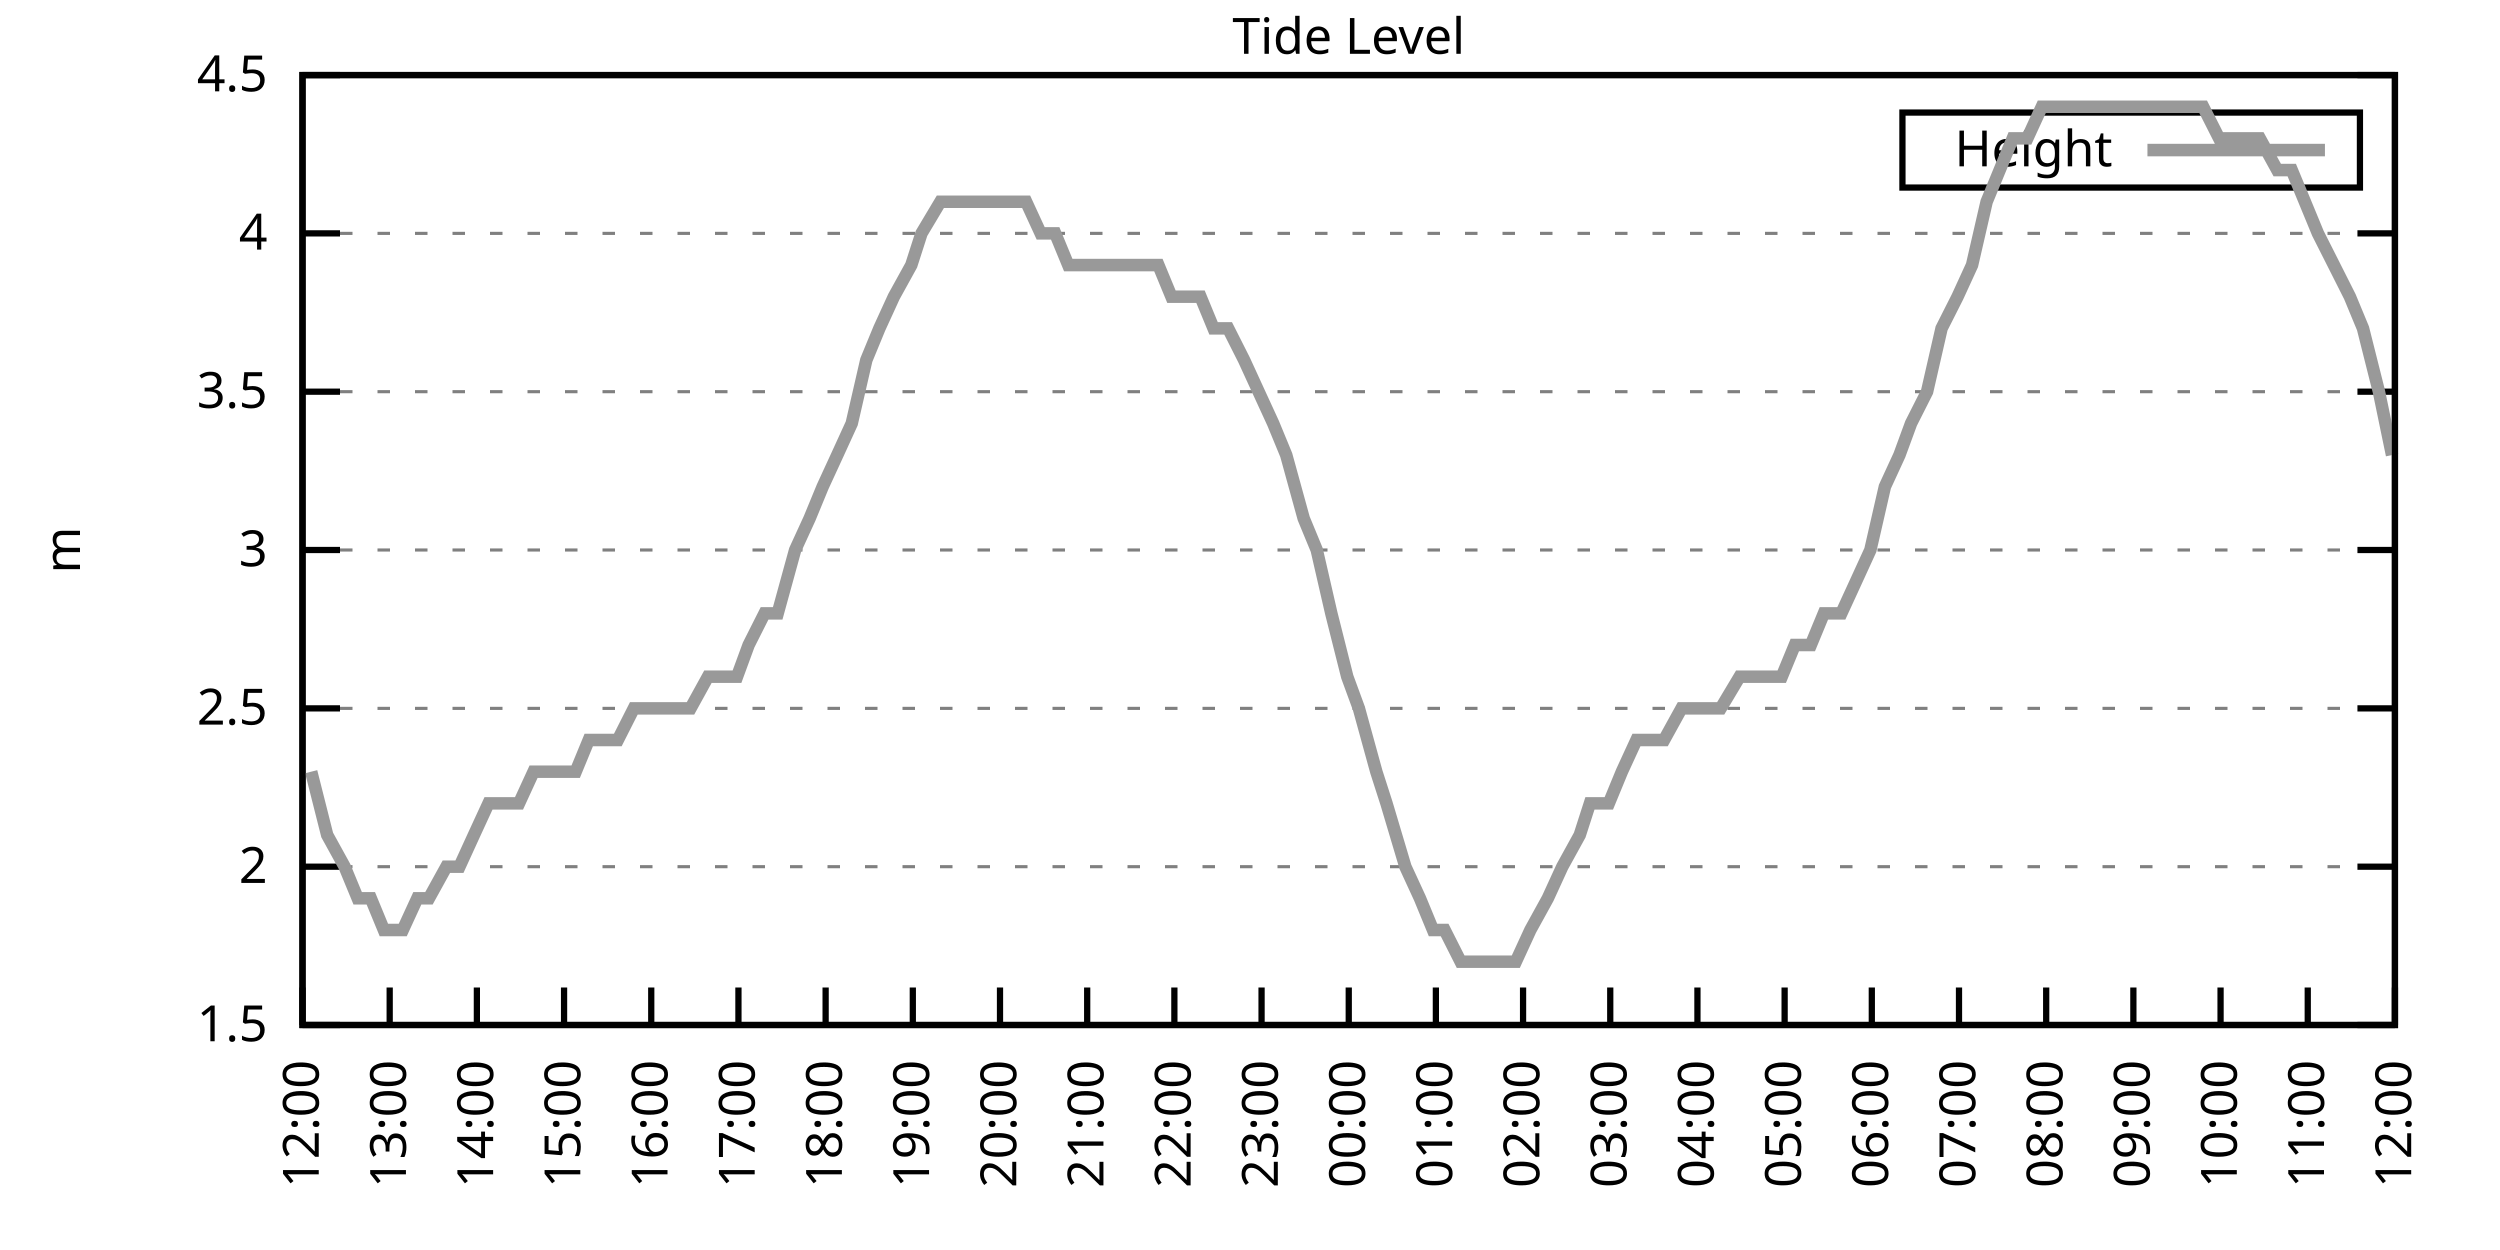
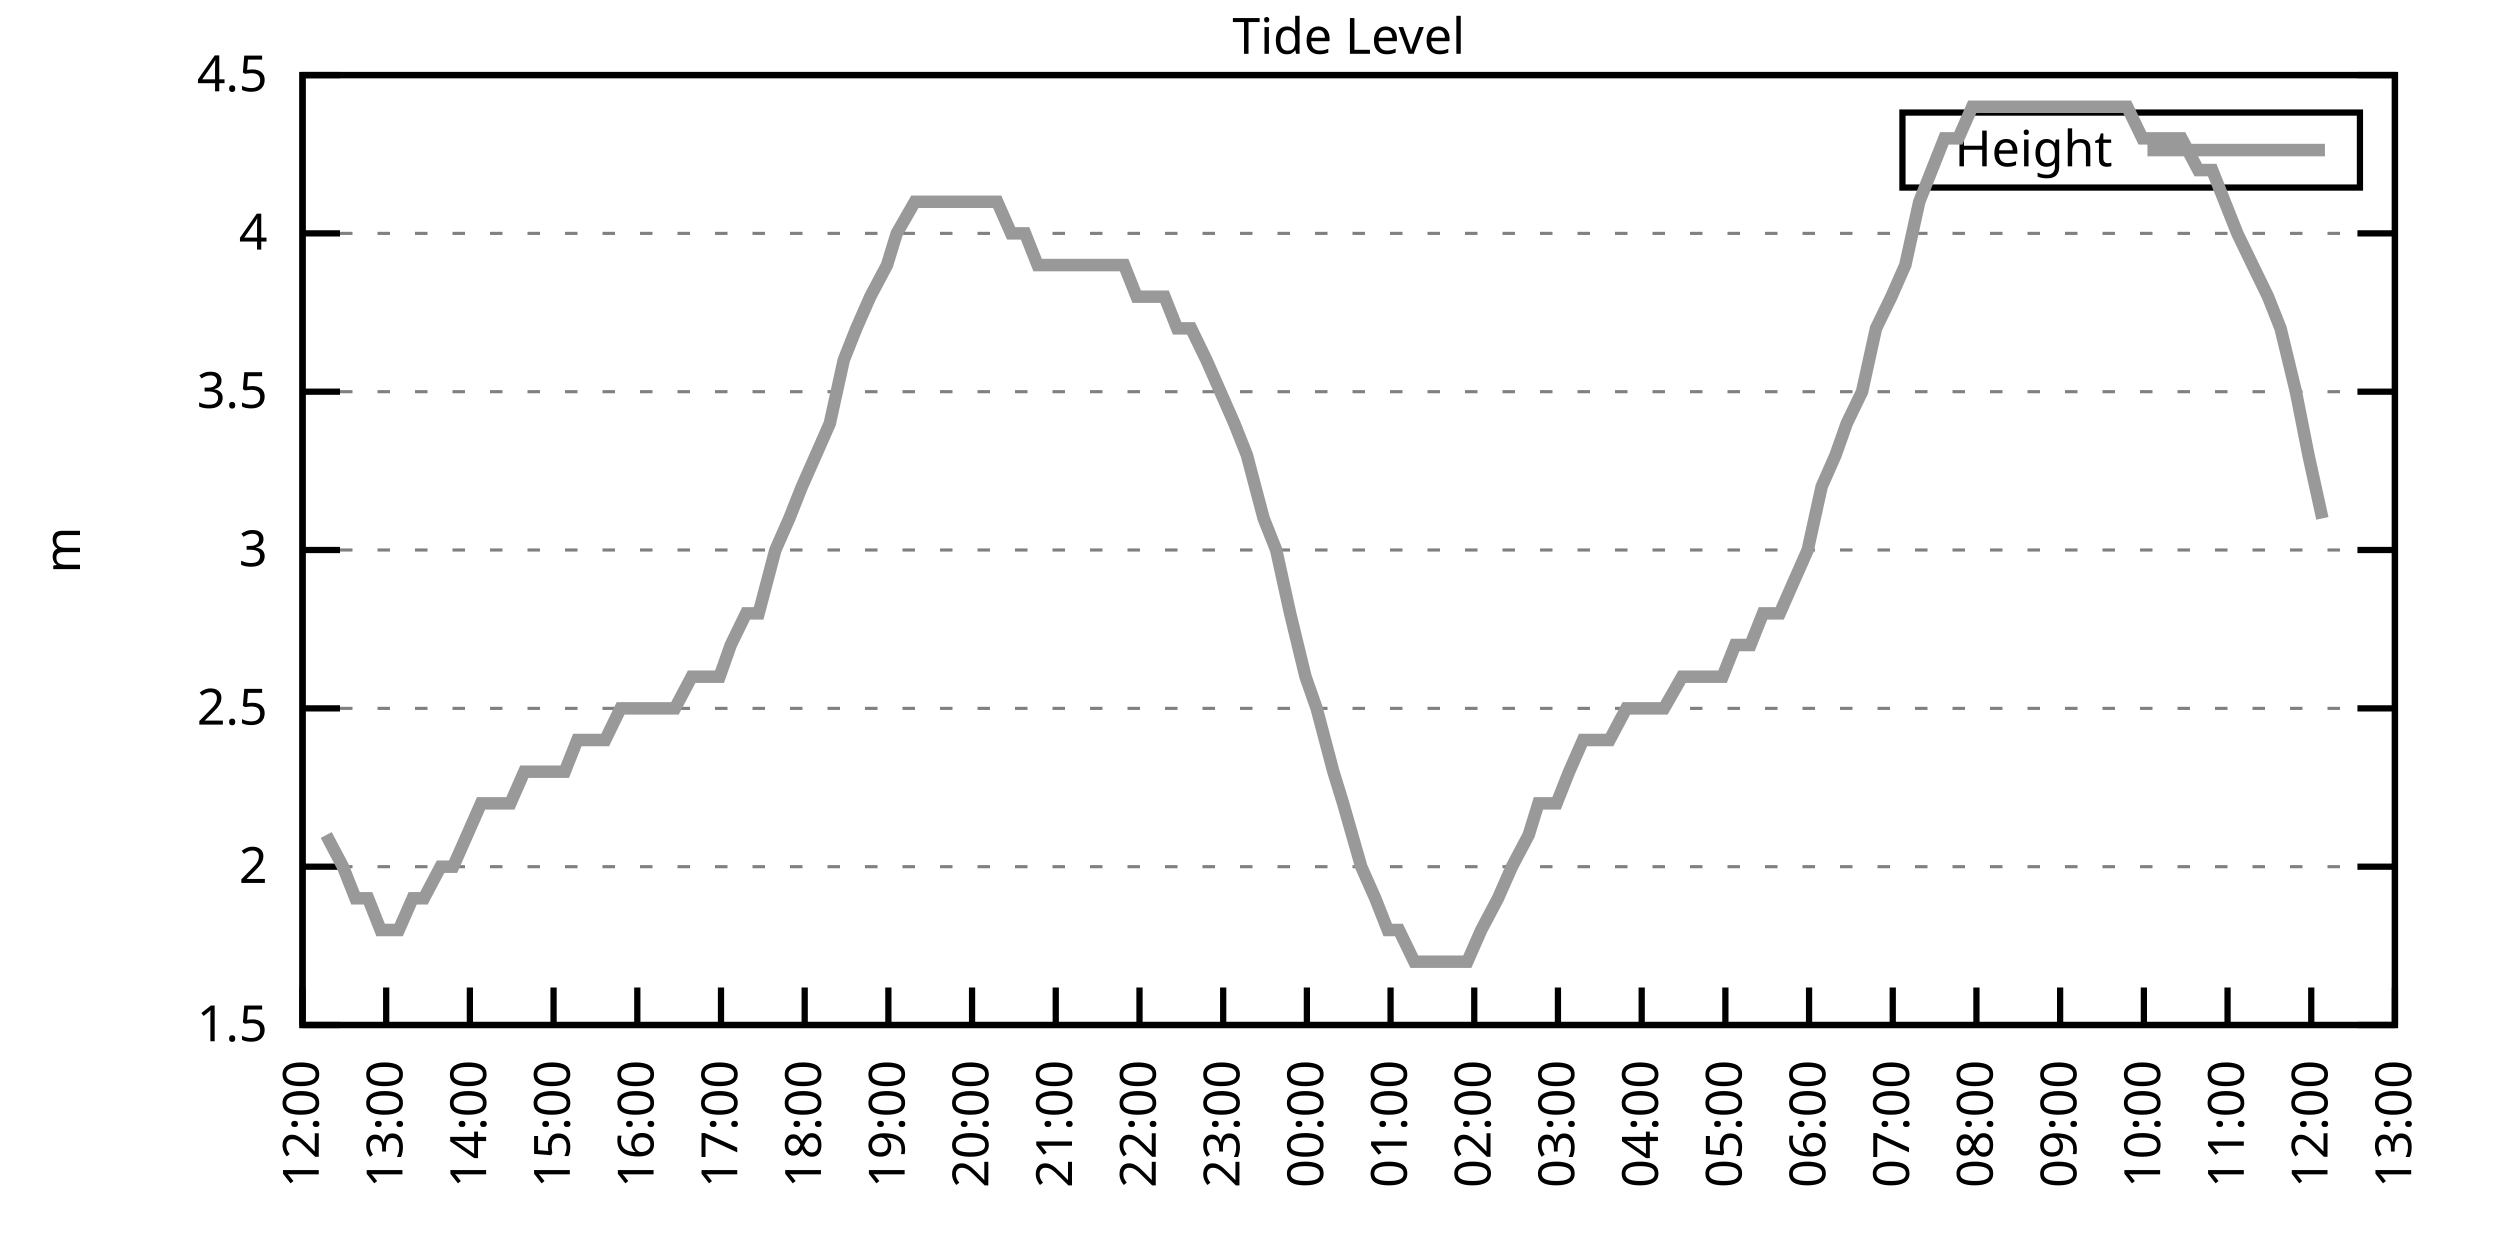
<svg xmlns="http://www.w3.org/2000/svg" xmlns:xlink="http://www.w3.org/1999/xlink" width="400" height="200" viewBox="0 0 400 200">
  <g id="gnuplot_canvas">
    <rect x="0" y="0" width="400" height="200" fill="none" />
    <defs>
      <circle id="gpDot" r="0.5" stroke-width="0.5" stroke="currentColor" />
      <path id="gpPt0" stroke-width="0.333" stroke="currentColor" d="M-1,0 h2 M0,-1 v2" />
      <path id="gpPt1" stroke-width="0.333" stroke="currentColor" d="M-1,-1 L1,1 M1,-1 L-1,1" />
      <path id="gpPt2" stroke-width="0.333" stroke="currentColor" d="M-1,0 L1,0 M0,-1 L0,1 M-1,-1 L1,1 M-1,1 L1,-1" />
      <rect id="gpPt3" stroke-width="0.333" stroke="currentColor" x="-1" y="-1" width="2" height="2" />
      <rect id="gpPt4" stroke-width="0.333" stroke="currentColor" fill="currentColor" x="-1" y="-1" width="2" height="2" />
      <circle id="gpPt5" stroke-width="0.333" stroke="currentColor" cx="0" cy="0" r="1" />
      <use xlink:href="#gpPt5" id="gpPt6" fill="currentColor" stroke="none" />
      <path id="gpPt7" stroke-width="0.333" stroke="currentColor" d="M0,-1.33 L-1.33,0.67 L1.33,0.67 z" />
      <use xlink:href="#gpPt7" id="gpPt8" fill="currentColor" stroke="none" />
      <use xlink:href="#gpPt7" id="gpPt9" stroke="currentColor" transform="rotate(180)" />
      <use xlink:href="#gpPt9" id="gpPt10" fill="currentColor" stroke="none" />
      <use xlink:href="#gpPt3" id="gpPt11" stroke="currentColor" transform="rotate(45)" />
      <use xlink:href="#gpPt11" id="gpPt12" fill="currentColor" stroke="none" />
      <path id="gpPt13" stroke-width="0.333" stroke="currentColor" d="M0,1.330 L1.265,0.411 L0.782,-1.067 L-0.782,-1.076 L-1.265,0.411 z" />
      <use xlink:href="#gpPt13" id="gpPt14" fill="currentColor" stroke="none" />
      <filter id="textbox" filterUnits="objectBoundingBox" x="0" y="0" height="1" width="1">
        <feFlood flood-color="white" flood-opacity="1" result="bgnd" />
        <feComposite in="SourceGraphic" in2="bgnd" operator="atop" />
      </filter>
      <filter id="greybox" filterUnits="objectBoundingBox" x="0" y="0" height="1" width="1">
        <feFlood flood-color="lightgrey" flood-opacity="1" result="grey" />
        <feComposite in="SourceGraphic" in2="grey" operator="atop" />
      </filter>
    </defs>
    <g fill="none" color="white" stroke="currentColor" stroke-width="1.00" stroke-linecap="butt" stroke-linejoin="miter">
</g>
    <g fill="none" color="black" stroke="currentColor" stroke-width="1.00" stroke-linecap="butt" stroke-linejoin="miter">
      <g stroke="none" shape-rendering="crispEdges">
        <polygon fill="rgb(255, 255, 255)" points="48.40,164.00 383.18,164.00 383.18,12.02 48.40,12.02 " />
      </g>
    </g>
    <g fill="none" color="black" stroke="currentColor" stroke-width="1.00" stroke-linecap="butt" stroke-linejoin="miter">
</g>
    <g fill="none" color="black" stroke="black" stroke-width="0.50" stroke-linecap="butt" stroke-linejoin="miter">
</g>
    <g fill="none" color="gray" stroke="currentColor" stroke-width="0.50" stroke-linecap="butt" stroke-linejoin="miter">
      <path stroke="gray" stroke-dasharray="2,4" class="gridline" d="M48.40,164.00 L383.19,164.00  " />
    </g>
    <g fill="none" color="gray" stroke="gray" stroke-width="1.00" stroke-linecap="butt" stroke-linejoin="miter">
</g>
    <g fill="none" color="black" stroke="currentColor" stroke-width="1.00" stroke-linecap="butt" stroke-linejoin="miter">
      <path stroke="black" d="M48.40,164.00 L54.40,164.00 M383.19,164.00 L377.19,164.00  " />
      <g transform="translate(42.80,166.60)" stroke="none" fill="black" font-family="Sans" font-size="8.00" text-anchor="end">
        <text>
          <tspan font-family="Sans"> 1.5</tspan>
        </text>
      </g>
    </g>
    <g fill="none" color="black" stroke="currentColor" stroke-width="1.00" stroke-linecap="butt" stroke-linejoin="miter">
</g>
    <g fill="none" color="black" stroke="black" stroke-width="0.50" stroke-linecap="butt" stroke-linejoin="miter">
</g>
    <g fill="none" color="gray" stroke="currentColor" stroke-width="0.50" stroke-linecap="butt" stroke-linejoin="miter">
      <path stroke="gray" stroke-dasharray="2,4" class="gridline" d="M48.40,138.67 L383.19,138.67  " />
    </g>
    <g fill="none" color="gray" stroke="gray" stroke-width="1.00" stroke-linecap="butt" stroke-linejoin="miter">
</g>
    <g fill="none" color="black" stroke="currentColor" stroke-width="1.00" stroke-linecap="butt" stroke-linejoin="miter">
      <path stroke="black" d="M48.40,138.67 L54.40,138.67 M383.19,138.67 L377.19,138.67  " />
      <g transform="translate(42.80,141.27)" stroke="none" fill="black" font-family="Sans" font-size="8.00" text-anchor="end">
        <text>
          <tspan font-family="Sans"> 2</tspan>
        </text>
      </g>
    </g>
    <g fill="none" color="black" stroke="currentColor" stroke-width="1.00" stroke-linecap="butt" stroke-linejoin="miter">
</g>
    <g fill="none" color="black" stroke="black" stroke-width="0.50" stroke-linecap="butt" stroke-linejoin="miter">
</g>
    <g fill="none" color="gray" stroke="currentColor" stroke-width="0.50" stroke-linecap="butt" stroke-linejoin="miter">
      <path stroke="gray" stroke-dasharray="2,4" class="gridline" d="M48.40,113.34 L383.19,113.34  " />
    </g>
    <g fill="none" color="gray" stroke="gray" stroke-width="1.00" stroke-linecap="butt" stroke-linejoin="miter">
</g>
    <g fill="none" color="black" stroke="currentColor" stroke-width="1.00" stroke-linecap="butt" stroke-linejoin="miter">
      <path stroke="black" d="M48.40,113.34 L54.40,113.34 M383.19,113.34 L377.19,113.34  " />
      <g transform="translate(42.80,115.94)" stroke="none" fill="black" font-family="Sans" font-size="8.00" text-anchor="end">
        <text>
          <tspan font-family="Sans"> 2.5</tspan>
        </text>
      </g>
    </g>
    <g fill="none" color="black" stroke="currentColor" stroke-width="1.00" stroke-linecap="butt" stroke-linejoin="miter">
</g>
    <g fill="none" color="black" stroke="black" stroke-width="0.50" stroke-linecap="butt" stroke-linejoin="miter">
</g>
    <g fill="none" color="gray" stroke="currentColor" stroke-width="0.50" stroke-linecap="butt" stroke-linejoin="miter">
      <path stroke="gray" stroke-dasharray="2,4" class="gridline" d="M48.40,88.00 L383.19,88.00  " />
    </g>
    <g fill="none" color="gray" stroke="gray" stroke-width="1.00" stroke-linecap="butt" stroke-linejoin="miter">
</g>
    <g fill="none" color="black" stroke="currentColor" stroke-width="1.00" stroke-linecap="butt" stroke-linejoin="miter">
      <path stroke="black" d="M48.40,88.00 L54.40,88.00 M383.19,88.00 L377.19,88.00  " />
      <g transform="translate(42.80,90.60)" stroke="none" fill="black" font-family="Sans" font-size="8.00" text-anchor="end">
        <text>
          <tspan font-family="Sans"> 3</tspan>
        </text>
      </g>
    </g>
    <g fill="none" color="black" stroke="currentColor" stroke-width="1.00" stroke-linecap="butt" stroke-linejoin="miter">
</g>
    <g fill="none" color="black" stroke="black" stroke-width="0.50" stroke-linecap="butt" stroke-linejoin="miter">
</g>
    <g fill="none" color="gray" stroke="currentColor" stroke-width="0.50" stroke-linecap="butt" stroke-linejoin="miter">
      <path stroke="gray" stroke-dasharray="2,4" class="gridline" d="M48.40,62.67 L383.19,62.67  " />
    </g>
    <g fill="none" color="gray" stroke="gray" stroke-width="1.00" stroke-linecap="butt" stroke-linejoin="miter">
</g>
    <g fill="none" color="black" stroke="currentColor" stroke-width="1.00" stroke-linecap="butt" stroke-linejoin="miter">
      <path stroke="black" d="M48.40,62.67 L54.40,62.67 M383.19,62.67 L377.19,62.67  " />
      <g transform="translate(42.80,65.27)" stroke="none" fill="black" font-family="Sans" font-size="8.00" text-anchor="end">
        <text>
          <tspan font-family="Sans"> 3.5</tspan>
        </text>
      </g>
    </g>
    <g fill="none" color="black" stroke="currentColor" stroke-width="1.00" stroke-linecap="butt" stroke-linejoin="miter">
</g>
    <g fill="none" color="black" stroke="black" stroke-width="0.50" stroke-linecap="butt" stroke-linejoin="miter">
</g>
    <g fill="none" color="gray" stroke="currentColor" stroke-width="0.50" stroke-linecap="butt" stroke-linejoin="miter">
      <path stroke="gray" stroke-dasharray="2,4" class="gridline" d="M48.40,37.34 L383.19,37.34  " />
    </g>
    <g fill="none" color="gray" stroke="gray" stroke-width="1.00" stroke-linecap="butt" stroke-linejoin="miter">
</g>
    <g fill="none" color="black" stroke="currentColor" stroke-width="1.00" stroke-linecap="butt" stroke-linejoin="miter">
      <path stroke="black" d="M48.40,37.34 L54.40,37.34 M383.19,37.34 L377.19,37.34  " />
      <g transform="translate(42.80,39.94)" stroke="none" fill="black" font-family="Sans" font-size="8.00" text-anchor="end">
        <text>
          <tspan font-family="Sans"> 4</tspan>
        </text>
      </g>
    </g>
    <g fill="none" color="black" stroke="currentColor" stroke-width="1.00" stroke-linecap="butt" stroke-linejoin="miter">
</g>
    <g fill="none" color="black" stroke="black" stroke-width="0.50" stroke-linecap="butt" stroke-linejoin="miter">
</g>
    <g fill="none" color="gray" stroke="currentColor" stroke-width="0.50" stroke-linecap="butt" stroke-linejoin="miter">
      <path stroke="gray" stroke-dasharray="2,4" class="gridline" d="M48.40,12.01 L383.19,12.01  " />
    </g>
    <g fill="none" color="gray" stroke="gray" stroke-width="1.00" stroke-linecap="butt" stroke-linejoin="miter">
</g>
    <g fill="none" color="black" stroke="currentColor" stroke-width="1.00" stroke-linecap="butt" stroke-linejoin="miter">
      <path stroke="black" d="M48.40,12.01 L54.40,12.01 M383.19,12.01 L377.19,12.01  " />
      <g transform="translate(42.80,14.61)" stroke="none" fill="black" font-family="Sans" font-size="8.00" text-anchor="end">
        <text>
          <tspan font-family="Sans"> 4.5</tspan>
        </text>
      </g>
    </g>
    <g fill="none" color="black" stroke="currentColor" stroke-width="1.00" stroke-linecap="butt" stroke-linejoin="miter">
      <path stroke="black" d="M48.40,164.00 L48.40,158.00  " />
      <g transform="translate(51.00,169.60) rotate(270.00)" stroke="none" fill="black" font-family="Sans" font-size="8.00" text-anchor="end">
        <text>
          <tspan font-family="Sans">12:00</tspan>
        </text>
      </g>
    </g>
    <g fill="none" color="black" stroke="currentColor" stroke-width="1.00" stroke-linecap="butt" stroke-linejoin="miter">
-       <path stroke="black" d="M62.35,164.00 L62.35,158.00  " />
-       <g transform="translate(64.95,169.60) rotate(270.00)" stroke="none" fill="black" font-family="Sans" font-size="8.00" text-anchor="end">
+       <path stroke="black" d="M61.79,164.00 L61.79,158.00  " />
+       <g transform="translate(64.39,169.60) rotate(270.00)" stroke="none" fill="black" font-family="Sans" font-size="8.00" text-anchor="end">
        <text>
          <tspan font-family="Sans">13:00</tspan>
        </text>
      </g>
    </g>
    <g fill="none" color="black" stroke="currentColor" stroke-width="1.00" stroke-linecap="butt" stroke-linejoin="miter">
-       <path stroke="black" d="M76.30,164.00 L76.30,158.00  " />
-       <g transform="translate(78.90,169.60) rotate(270.00)" stroke="none" fill="black" font-family="Sans" font-size="8.00" text-anchor="end">
+       <path stroke="black" d="M75.18,164.00 L75.18,158.00  " />
+       <g transform="translate(77.78,169.60) rotate(270.00)" stroke="none" fill="black" font-family="Sans" font-size="8.00" text-anchor="end">
        <text>
          <tspan font-family="Sans">14:00</tspan>
        </text>
      </g>
    </g>
    <g fill="none" color="black" stroke="currentColor" stroke-width="1.00" stroke-linecap="butt" stroke-linejoin="miter">
-       <path stroke="black" d="M90.25,164.00 L90.25,158.00  " />
-       <g transform="translate(92.85,169.60) rotate(270.00)" stroke="none" fill="black" font-family="Sans" font-size="8.00" text-anchor="end">
+       <path stroke="black" d="M88.57,164.00 L88.57,158.00  " />
+       <g transform="translate(91.17,169.60) rotate(270.00)" stroke="none" fill="black" font-family="Sans" font-size="8.00" text-anchor="end">
        <text>
          <tspan font-family="Sans">15:00</tspan>
        </text>
      </g>
    </g>
    <g fill="none" color="black" stroke="currentColor" stroke-width="1.00" stroke-linecap="butt" stroke-linejoin="miter">
-       <path stroke="black" d="M104.20,164.00 L104.20,158.00  " />
-       <g transform="translate(106.80,169.60) rotate(270.00)" stroke="none" fill="black" font-family="Sans" font-size="8.00" text-anchor="end">
+       <path stroke="black" d="M101.97,164.00 L101.97,158.00  " />
+       <g transform="translate(104.57,169.60) rotate(270.00)" stroke="none" fill="black" font-family="Sans" font-size="8.00" text-anchor="end">
        <text>
          <tspan font-family="Sans">16:00</tspan>
        </text>
      </g>
    </g>
    <g fill="none" color="black" stroke="currentColor" stroke-width="1.00" stroke-linecap="butt" stroke-linejoin="miter">
-       <path stroke="black" d="M118.15,164.00 L118.15,158.00  " />
-       <g transform="translate(120.75,169.60) rotate(270.00)" stroke="none" fill="black" font-family="Sans" font-size="8.00" text-anchor="end">
+       <path stroke="black" d="M115.36,164.00 L115.36,158.00  " />
+       <g transform="translate(117.96,169.60) rotate(270.00)" stroke="none" fill="black" font-family="Sans" font-size="8.00" text-anchor="end">
        <text>
          <tspan font-family="Sans">17:00</tspan>
        </text>
      </g>
    </g>
    <g fill="none" color="black" stroke="currentColor" stroke-width="1.00" stroke-linecap="butt" stroke-linejoin="miter">
-       <path stroke="black" d="M132.10,164.00 L132.10,158.00  " />
-       <g transform="translate(134.70,169.60) rotate(270.00)" stroke="none" fill="black" font-family="Sans" font-size="8.00" text-anchor="end">
+       <path stroke="black" d="M128.75,164.00 L128.75,158.00  " />
+       <g transform="translate(131.35,169.60) rotate(270.00)" stroke="none" fill="black" font-family="Sans" font-size="8.00" text-anchor="end">
        <text>
          <tspan font-family="Sans">18:00</tspan>
        </text>
      </g>
    </g>
    <g fill="none" color="black" stroke="currentColor" stroke-width="1.00" stroke-linecap="butt" stroke-linejoin="miter">
-       <path stroke="black" d="M146.05,164.00 L146.05,158.00  " />
-       <g transform="translate(148.65,169.60) rotate(270.00)" stroke="none" fill="black" font-family="Sans" font-size="8.00" text-anchor="end">
+       <path stroke="black" d="M142.14,164.00 L142.14,158.00  " />
+       <g transform="translate(144.74,169.60) rotate(270.00)" stroke="none" fill="black" font-family="Sans" font-size="8.00" text-anchor="end">
        <text>
          <tspan font-family="Sans">19:00</tspan>
        </text>
      </g>
    </g>
    <g fill="none" color="black" stroke="currentColor" stroke-width="1.00" stroke-linecap="butt" stroke-linejoin="miter">
-       <path stroke="black" d="M160.00,164.00 L160.00,158.00  " />
-       <g transform="translate(162.60,169.60) rotate(270.00)" stroke="none" fill="black" font-family="Sans" font-size="8.00" text-anchor="end">
+       <path stroke="black" d="M155.53,164.00 L155.53,158.00  " />
+       <g transform="translate(158.13,169.60) rotate(270.00)" stroke="none" fill="black" font-family="Sans" font-size="8.00" text-anchor="end">
        <text>
          <tspan font-family="Sans">20:00</tspan>
        </text>
      </g>
    </g>
    <g fill="none" color="black" stroke="currentColor" stroke-width="1.00" stroke-linecap="butt" stroke-linejoin="miter">
-       <path stroke="black" d="M173.95,164.00 L173.95,158.00  " />
-       <g transform="translate(176.55,169.60) rotate(270.00)" stroke="none" fill="black" font-family="Sans" font-size="8.00" text-anchor="end">
+       <path stroke="black" d="M168.92,164.00 L168.92,158.00  " />
+       <g transform="translate(171.52,169.60) rotate(270.00)" stroke="none" fill="black" font-family="Sans" font-size="8.00" text-anchor="end">
        <text>
          <tspan font-family="Sans">21:00</tspan>
        </text>
      </g>
    </g>
    <g fill="none" color="black" stroke="currentColor" stroke-width="1.00" stroke-linecap="butt" stroke-linejoin="miter">
-       <path stroke="black" d="M187.90,164.00 L187.90,158.00  " />
-       <g transform="translate(190.50,169.60) rotate(270.00)" stroke="none" fill="black" font-family="Sans" font-size="8.00" text-anchor="end">
+       <path stroke="black" d="M182.32,164.00 L182.32,158.00  " />
+       <g transform="translate(184.92,169.60) rotate(270.00)" stroke="none" fill="black" font-family="Sans" font-size="8.00" text-anchor="end">
        <text>
          <tspan font-family="Sans">22:00</tspan>
        </text>
      </g>
    </g>
    <g fill="none" color="black" stroke="currentColor" stroke-width="1.00" stroke-linecap="butt" stroke-linejoin="miter">
-       <path stroke="black" d="M201.85,164.00 L201.85,158.00  " />
-       <g transform="translate(204.45,169.60) rotate(270.00)" stroke="none" fill="black" font-family="Sans" font-size="8.00" text-anchor="end">
+       <path stroke="black" d="M195.71,164.00 L195.71,158.00  " />
+       <g transform="translate(198.31,169.60) rotate(270.00)" stroke="none" fill="black" font-family="Sans" font-size="8.00" text-anchor="end">
        <text>
          <tspan font-family="Sans">23:00</tspan>
        </text>
      </g>
    </g>
    <g fill="none" color="black" stroke="currentColor" stroke-width="1.00" stroke-linecap="butt" stroke-linejoin="miter">
-       <path stroke="black" d="M215.80,164.00 L215.80,158.00  " />
-       <g transform="translate(218.40,169.60) rotate(270.00)" stroke="none" fill="black" font-family="Sans" font-size="8.00" text-anchor="end">
+       <path stroke="black" d="M209.10,164.00 L209.10,158.00  " />
+       <g transform="translate(211.70,169.60) rotate(270.00)" stroke="none" fill="black" font-family="Sans" font-size="8.00" text-anchor="end">
        <text>
          <tspan font-family="Sans">00:00</tspan>
        </text>
      </g>
    </g>
    <g fill="none" color="black" stroke="currentColor" stroke-width="1.00" stroke-linecap="butt" stroke-linejoin="miter">
-       <path stroke="black" d="M229.74,164.00 L229.74,158.00  " />
-       <g transform="translate(232.34,169.60) rotate(270.00)" stroke="none" fill="black" font-family="Sans" font-size="8.00" text-anchor="end">
+       <path stroke="black" d="M222.49,164.00 L222.49,158.00  " />
+       <g transform="translate(225.09,169.60) rotate(270.00)" stroke="none" fill="black" font-family="Sans" font-size="8.00" text-anchor="end">
        <text>
          <tspan font-family="Sans">01:00</tspan>
        </text>
      </g>
    </g>
    <g fill="none" color="black" stroke="currentColor" stroke-width="1.00" stroke-linecap="butt" stroke-linejoin="miter">
-       <path stroke="black" d="M243.69,164.00 L243.69,158.00  " />
-       <g transform="translate(246.29,169.60) rotate(270.00)" stroke="none" fill="black" font-family="Sans" font-size="8.00" text-anchor="end">
+       <path stroke="black" d="M235.88,164.00 L235.88,158.00  " />
+       <g transform="translate(238.48,169.60) rotate(270.00)" stroke="none" fill="black" font-family="Sans" font-size="8.00" text-anchor="end">
        <text>
          <tspan font-family="Sans">02:00</tspan>
        </text>
      </g>
    </g>
    <g fill="none" color="black" stroke="currentColor" stroke-width="1.00" stroke-linecap="butt" stroke-linejoin="miter">
-       <path stroke="black" d="M257.64,164.00 L257.64,158.00  " />
-       <g transform="translate(260.24,169.60) rotate(270.00)" stroke="none" fill="black" font-family="Sans" font-size="8.00" text-anchor="end">
+       <path stroke="black" d="M249.27,164.00 L249.27,158.00  " />
+       <g transform="translate(251.87,169.60) rotate(270.00)" stroke="none" fill="black" font-family="Sans" font-size="8.00" text-anchor="end">
        <text>
          <tspan font-family="Sans">03:00</tspan>
        </text>
      </g>
    </g>
    <g fill="none" color="black" stroke="currentColor" stroke-width="1.00" stroke-linecap="butt" stroke-linejoin="miter">
-       <path stroke="black" d="M271.59,164.00 L271.59,158.00  " />
-       <g transform="translate(274.19,169.60) rotate(270.00)" stroke="none" fill="black" font-family="Sans" font-size="8.00" text-anchor="end">
+       <path stroke="black" d="M262.67,164.00 L262.67,158.00  " />
+       <g transform="translate(265.27,169.60) rotate(270.00)" stroke="none" fill="black" font-family="Sans" font-size="8.00" text-anchor="end">
        <text>
          <tspan font-family="Sans">04:00</tspan>
        </text>
      </g>
    </g>
    <g fill="none" color="black" stroke="currentColor" stroke-width="1.00" stroke-linecap="butt" stroke-linejoin="miter">
-       <path stroke="black" d="M285.54,164.00 L285.54,158.00  " />
-       <g transform="translate(288.14,169.60) rotate(270.00)" stroke="none" fill="black" font-family="Sans" font-size="8.00" text-anchor="end">
+       <path stroke="black" d="M276.06,164.00 L276.06,158.00  " />
+       <g transform="translate(278.66,169.60) rotate(270.00)" stroke="none" fill="black" font-family="Sans" font-size="8.00" text-anchor="end">
        <text>
          <tspan font-family="Sans">05:00</tspan>
        </text>
      </g>
    </g>
    <g fill="none" color="black" stroke="currentColor" stroke-width="1.00" stroke-linecap="butt" stroke-linejoin="miter">
-       <path stroke="black" d="M299.49,164.00 L299.49,158.00  " />
-       <g transform="translate(302.09,169.60) rotate(270.00)" stroke="none" fill="black" font-family="Sans" font-size="8.00" text-anchor="end">
+       <path stroke="black" d="M289.45,164.00 L289.45,158.00  " />
+       <g transform="translate(292.05,169.60) rotate(270.00)" stroke="none" fill="black" font-family="Sans" font-size="8.00" text-anchor="end">
        <text>
          <tspan font-family="Sans">06:00</tspan>
        </text>
      </g>
    </g>
    <g fill="none" color="black" stroke="currentColor" stroke-width="1.00" stroke-linecap="butt" stroke-linejoin="miter">
-       <path stroke="black" d="M313.44,164.00 L313.44,158.00  " />
-       <g transform="translate(316.04,169.60) rotate(270.00)" stroke="none" fill="black" font-family="Sans" font-size="8.00" text-anchor="end">
+       <path stroke="black" d="M302.84,164.00 L302.84,158.00  " />
+       <g transform="translate(305.44,169.60) rotate(270.00)" stroke="none" fill="black" font-family="Sans" font-size="8.00" text-anchor="end">
        <text>
          <tspan font-family="Sans">07:00</tspan>
        </text>
      </g>
    </g>
    <g fill="none" color="black" stroke="currentColor" stroke-width="1.00" stroke-linecap="butt" stroke-linejoin="miter">
-       <path stroke="black" d="M327.39,164.00 L327.39,158.00  " />
-       <g transform="translate(329.99,169.60) rotate(270.00)" stroke="none" fill="black" font-family="Sans" font-size="8.00" text-anchor="end">
+       <path stroke="black" d="M316.23,164.00 L316.23,158.00  " />
+       <g transform="translate(318.83,169.60) rotate(270.00)" stroke="none" fill="black" font-family="Sans" font-size="8.00" text-anchor="end">
        <text>
          <tspan font-family="Sans">08:00</tspan>
        </text>
      </g>
    </g>
    <g fill="none" color="black" stroke="currentColor" stroke-width="1.00" stroke-linecap="butt" stroke-linejoin="miter">
-       <path stroke="black" d="M341.34,164.00 L341.34,158.00  " />
-       <g transform="translate(343.94,169.60) rotate(270.00)" stroke="none" fill="black" font-family="Sans" font-size="8.00" text-anchor="end">
+       <path stroke="black" d="M329.62,164.00 L329.62,158.00  " />
+       <g transform="translate(332.22,169.60) rotate(270.00)" stroke="none" fill="black" font-family="Sans" font-size="8.00" text-anchor="end">
        <text>
          <tspan font-family="Sans">09:00</tspan>
        </text>
      </g>
    </g>
    <g fill="none" color="black" stroke="currentColor" stroke-width="1.00" stroke-linecap="butt" stroke-linejoin="miter">
-       <path stroke="black" d="M355.29,164.00 L355.29,158.00  " />
-       <g transform="translate(357.89,169.60) rotate(270.00)" stroke="none" fill="black" font-family="Sans" font-size="8.00" text-anchor="end">
+       <path stroke="black" d="M343.02,164.00 L343.02,158.00  " />
+       <g transform="translate(345.62,169.60) rotate(270.00)" stroke="none" fill="black" font-family="Sans" font-size="8.00" text-anchor="end">
        <text>
          <tspan font-family="Sans">10:00</tspan>
        </text>
      </g>
    </g>
    <g fill="none" color="black" stroke="currentColor" stroke-width="1.00" stroke-linecap="butt" stroke-linejoin="miter">
-       <path stroke="black" d="M369.24,164.00 L369.24,158.00  " />
-       <g transform="translate(371.84,169.60) rotate(270.00)" stroke="none" fill="black" font-family="Sans" font-size="8.00" text-anchor="end">
+       <path stroke="black" d="M356.41,164.00 L356.41,158.00  " />
+       <g transform="translate(359.01,169.60) rotate(270.00)" stroke="none" fill="black" font-family="Sans" font-size="8.00" text-anchor="end">
        <text>
          <tspan font-family="Sans">11:00</tspan>
+         </text>
+       </g>
+     </g>
+     <g fill="none" color="black" stroke="currentColor" stroke-width="1.00" stroke-linecap="butt" stroke-linejoin="miter">
+       <path stroke="black" d="M369.80,164.00 L369.80,158.00  " />
+       <g transform="translate(372.40,169.60) rotate(270.00)" stroke="none" fill="black" font-family="Sans" font-size="8.00" text-anchor="end">
+         <text>
+           <tspan font-family="Sans">12:00</tspan>
        </text>
      </g>
    </g>
    <g fill="none" color="black" stroke="currentColor" stroke-width="1.00" stroke-linecap="butt" stroke-linejoin="miter">
      <path stroke="black" d="M383.19,164.00 L383.19,158.00  " />
      <g transform="translate(385.79,169.60) rotate(270.00)" stroke="none" fill="black" font-family="Sans" font-size="8.00" text-anchor="end">
        <text>
-           <tspan font-family="Sans">12:00</tspan>
+           <tspan font-family="Sans">13:00</tspan>
        </text>
      </g>
    </g>
    <g fill="none" color="black" stroke="currentColor" stroke-width="1.00" stroke-linecap="butt" stroke-linejoin="miter">
</g>
    <g fill="none" color="black" stroke="currentColor" stroke-width="1.00" stroke-linecap="butt" stroke-linejoin="miter">
      <path stroke="black" d="M48.40,12.01 L48.40,164.00 L383.19,164.00 L383.19,12.01 L48.40,12.01 Z  " />
    </g>
    <g fill="none" color="black" stroke="currentColor" stroke-width="1.00" stroke-linecap="butt" stroke-linejoin="miter">
</g>
    <g fill="none" color="black" stroke="currentColor" stroke-width="1.00" stroke-linecap="butt" stroke-linejoin="miter">
      <path stroke="black" d="M304.39,30.01 L304.39,18.01 L377.59,18.01 L377.59,30.01 L304.39,30.01 Z  " />
    </g>
    <g id="Tide_level_plot_1">
      <g fill="none" color="white" stroke="black" stroke-width="2.00" stroke-linecap="butt" stroke-linejoin="miter">
</g>
      <g fill="none" color="black" stroke="currentColor" stroke-width="2.00" stroke-linecap="butt" stroke-linejoin="miter">
        <g transform="translate(337.99,26.61)" stroke="none" fill="black" font-family="Sans" font-size="8.00" text-anchor="end">
          <text>
            <tspan font-family="Sans">Height</tspan>
          </text>
        </g>
      </g>
      <g fill="none" color="black" stroke="currentColor" stroke-width="2.00" stroke-linecap="butt" stroke-linejoin="miter">
-         <path stroke="rgb(153, 153, 153)" d="M343.59,24.01 L371.99,24.01 M49.79,123.47 L52.35,133.60 L55.14,138.67 L57.23,143.73 L59.33,143.73 L61.42,148.80   L64.44,148.80 L66.77,143.73 L68.63,143.73 L71.42,138.67 L73.51,138.67 L75.83,133.60 L78.16,128.54 L80.48,128.54   L83.04,128.54 L85.37,123.47 L87.46,123.47 L89.78,123.47 L92.11,123.47 L94.20,118.40 L96.53,118.40 L98.85,118.40   L101.41,113.34 L103.50,113.34 L105.83,113.34 L108.62,113.34 L110.48,113.34 L113.27,108.27 L115.59,108.27 L117.92,108.27   L119.78,103.20 L122.33,98.14 L124.43,98.14 L127.22,88.00 L129.54,82.94 L131.63,77.87 L133.96,72.81 L136.28,67.74   L138.61,57.61 L140.70,52.54 L143.02,47.47 L145.81,42.41 L147.44,37.34 L150.46,32.28 L152.79,32.28 L154.88,32.28   L157.21,32.28 L159.76,32.28 L162.09,32.28 L164.18,32.28 L166.51,37.34 L168.83,37.34 L170.92,42.41 L173.25,42.41   L176.04,42.41 L178.13,42.41 L180.46,42.41 L183.01,42.41 L185.34,42.41 L187.43,47.47 L189.99,47.47 L192.08,47.47   L194.17,52.54 L196.50,52.54 L199.06,57.61 L201.38,62.67 L203.71,67.74 L205.80,72.81 L208.59,82.94 L210.68,88.00   L213.01,98.14 L215.56,108.27 L217.42,113.34 L220.21,123.47 L221.84,128.54 L224.86,138.67 L227.19,143.73 L229.28,148.80   L231.14,148.80 L233.70,153.87 L235.79,153.87 L238.81,153.87 L240.67,153.87 L242.53,153.87 L244.86,148.80 L247.65,143.73   L249.97,138.67 L252.76,133.60 L254.39,128.54 L257.41,128.54 L259.50,123.47 L261.83,118.40 L264.15,118.40 L266.25,118.40   L269.04,113.34 L271.13,113.34 L273.22,113.34 L275.31,113.34 L278.34,108.27 L280.20,108.27 L282.99,108.27 L285.08,108.27   L287.17,103.20 L289.73,103.20 L291.82,98.14 L294.61,98.14 L296.94,93.07 L299.26,88.00 L301.58,77.87 L303.91,72.81   L305.77,67.74 L308.33,62.67 L310.65,52.54 L313.21,47.47 L315.53,42.41 L317.86,32.28 L319.95,27.21 L322.04,22.14   L324.37,22.14 L326.69,17.08 L329.25,17.08 L331.58,17.08 L334.13,17.08 L335.99,17.08 L338.78,17.08 L340.88,17.08   L342.97,17.08 L345.76,17.08 L348.08,17.08 L350.18,17.08 L352.50,17.08 L355.06,22.14 L357.38,22.14 L359.48,22.14   L361.57,22.14 L364.36,27.21 L366.68,27.21 L368.78,32.28 L370.87,37.34 L373.43,42.41 L375.98,47.47 L378.08,52.54   L380.63,62.67 L382.73,72.81  " />
+         <path stroke="rgb(153, 153, 153)" d="M343.59,24.01 L371.99,24.01 M52.19,133.60 L54.87,138.67 L56.88,143.73 L58.89,143.73 L60.90,148.80 L63.80,148.80   L66.03,143.73 L67.82,143.73 L70.50,138.67 L72.50,138.67 L74.74,133.60 L76.97,128.54 L79.20,128.54 L81.66,128.54   L83.89,123.47 L85.90,123.47 L88.13,123.47 L90.36,123.47 L92.37,118.40 L94.60,118.40 L96.83,118.40 L99.29,113.34   L101.30,113.34 L103.53,113.34 L106.21,113.34 L107.99,113.34 L110.67,108.27 L112.90,108.27 L115.13,108.27 L116.92,103.20   L119.38,98.14 L121.38,98.14 L124.06,88.00 L126.29,82.94 L128.30,77.87 L130.54,72.81 L132.77,67.74 L135.00,57.61   L137.01,52.54 L139.24,47.47 L141.92,42.41 L143.48,37.34 L146.38,32.28 L148.61,32.28 L150.62,32.28 L152.85,32.28   L155.31,32.28 L157.54,32.28 L159.55,32.28 L161.78,37.34 L164.01,37.34 L166.02,42.41 L168.25,42.41 L170.93,42.41   L172.94,42.41 L175.17,42.41 L177.63,42.41 L179.86,42.41 L181.87,47.47 L184.32,47.47 L186.33,47.47 L188.34,52.54   L190.57,52.54 L193.03,57.61 L195.26,62.67 L197.49,67.74 L199.50,72.81 L202.18,82.94 L204.19,88.00 L206.42,98.14   L208.88,108.27 L210.66,113.34 L213.34,123.47 L214.90,128.54 L217.80,138.67 L220.04,143.73 L222.04,148.80 L223.83,148.80   L226.29,153.87 L228.29,153.87 L231.20,153.87 L232.98,153.87 L234.77,153.87 L237.00,148.80 L239.68,143.73 L241.91,138.67   L244.59,133.60 L246.15,128.54 L249.05,128.54 L251.06,123.47 L253.29,118.40 L255.52,118.40 L257.53,118.40 L260.21,113.34   L262.22,113.34 L264.23,113.34 L266.24,113.34 L269.14,108.27 L270.92,108.27 L273.60,108.27 L275.61,108.27 L277.62,103.20   L280.07,103.20 L282.08,98.14 L284.76,98.14 L286.99,93.07 L289.23,88.00 L291.46,77.87 L293.69,72.81 L295.48,67.74   L297.93,62.67 L300.16,52.54 L302.62,47.47 L304.85,42.41 L307.08,32.28 L309.09,27.21 L311.10,22.14 L313.33,22.14   L315.56,17.08 L318.02,17.08 L320.25,17.08 L322.70,17.08 L324.49,17.08 L327.17,17.08 L329.18,17.08 L331.19,17.08   L333.86,17.08 L336.10,17.08 L338.10,17.08 L340.34,17.08 L342.79,22.14 L345.02,22.14 L347.03,22.14 L349.04,22.14   L351.72,27.21 L353.95,27.21 L355.96,32.28 L357.97,37.34 L360.42,42.41 L362.88,47.47 L364.89,52.54 L367.34,62.67   L369.35,72.81 L371.58,82.94  " />
      </g>
    </g>
    <g fill="none" color="black" stroke="currentColor" stroke-width="2.00" stroke-linecap="butt" stroke-linejoin="miter">
</g>
    <g fill="none" color="black" stroke="black" stroke-width="1.00" stroke-linecap="butt" stroke-linejoin="miter">
</g>
    <g fill="none" color="black" stroke="currentColor" stroke-width="1.00" stroke-linecap="butt" stroke-linejoin="miter">
      <path stroke="black" d="M48.40,12.01 L48.40,164.00 L383.19,164.00 L383.19,12.01 L48.40,12.01 Z  " />
      <g transform="translate(12.80,88.01) rotate(270.00)" stroke="none" fill="black" font-family="Sans" font-size="8.00" text-anchor="middle">
        <text>
          <tspan font-family="Sans">m</tspan>
        </text>
      </g>
    </g>
    <g fill="none" color="black" stroke="currentColor" stroke-width="1.00" stroke-linecap="butt" stroke-linejoin="miter">
</g>
    <g fill="none" color="black" stroke="currentColor" stroke-width="1.00" stroke-linecap="butt" stroke-linejoin="miter">
      <g transform="translate(215.79,8.61)" stroke="none" fill="black" font-family="Sans" font-size="8.00" text-anchor="middle">
        <text>
          <tspan font-family="Sans">Tide Level</tspan>
        </text>
      </g>
    </g>
    <g fill="none" color="black" stroke="currentColor" stroke-width="1.00" stroke-linecap="butt" stroke-linejoin="miter">
</g>
  </g>
</svg>
